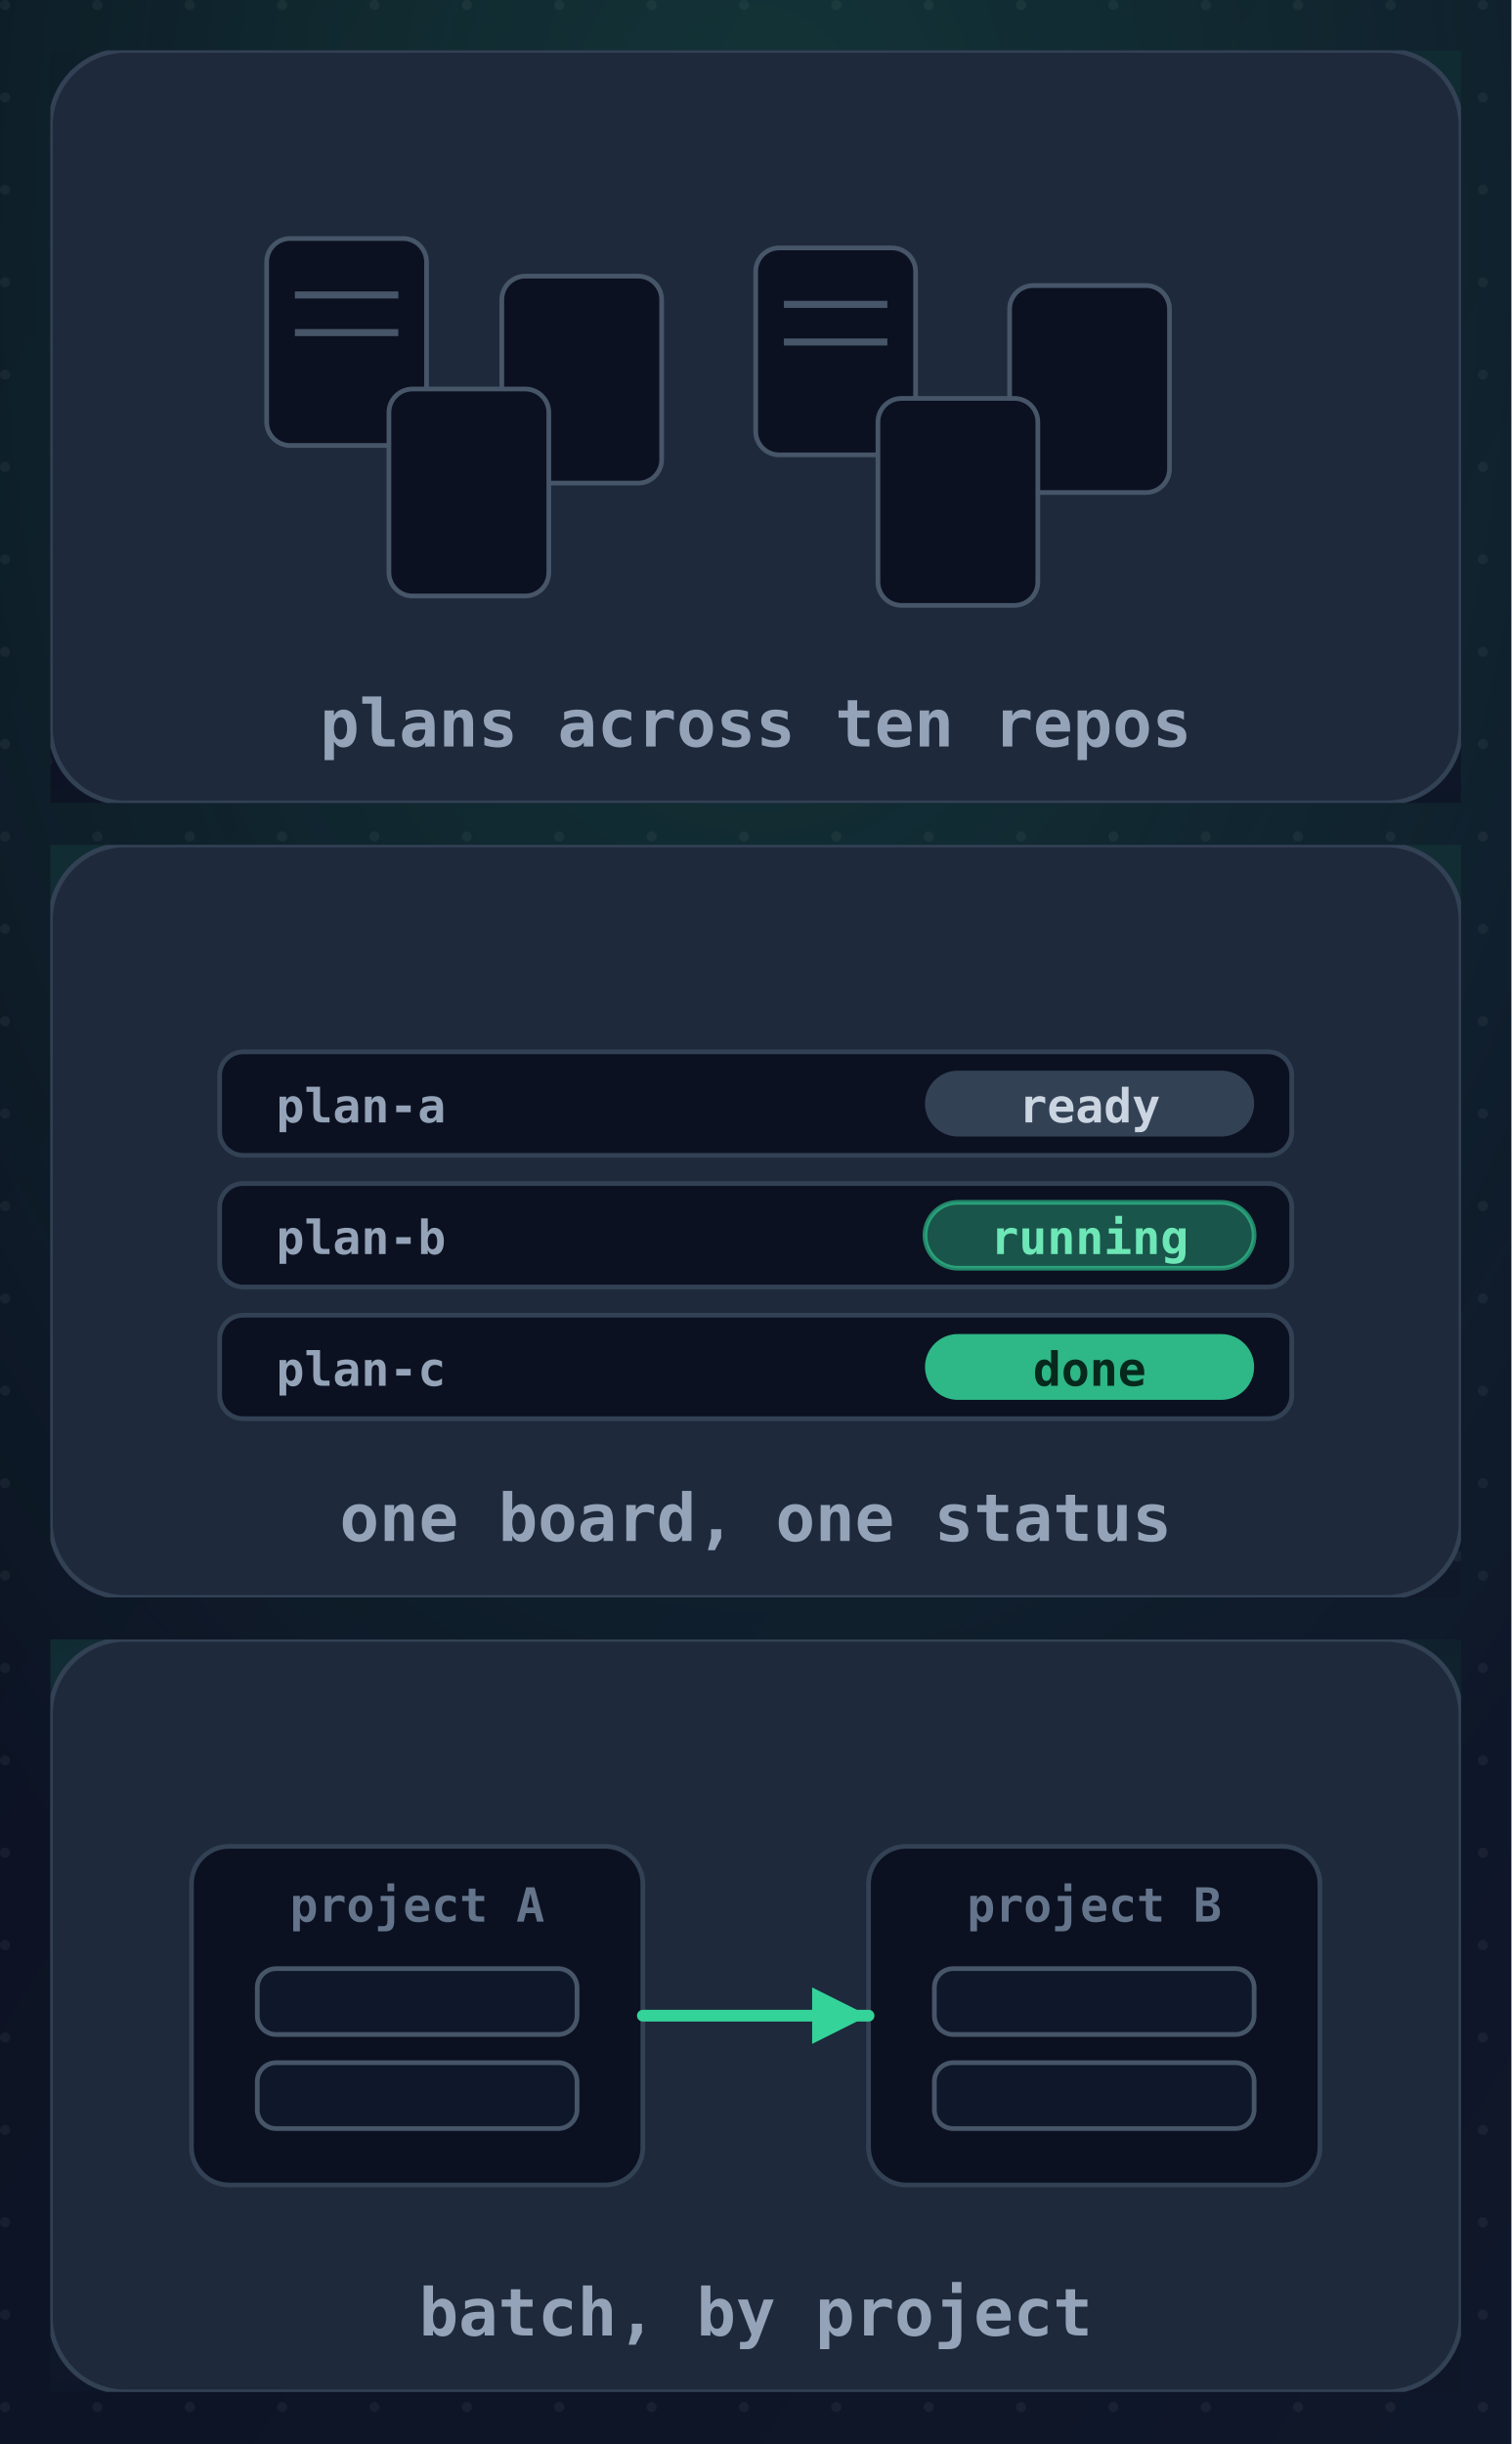
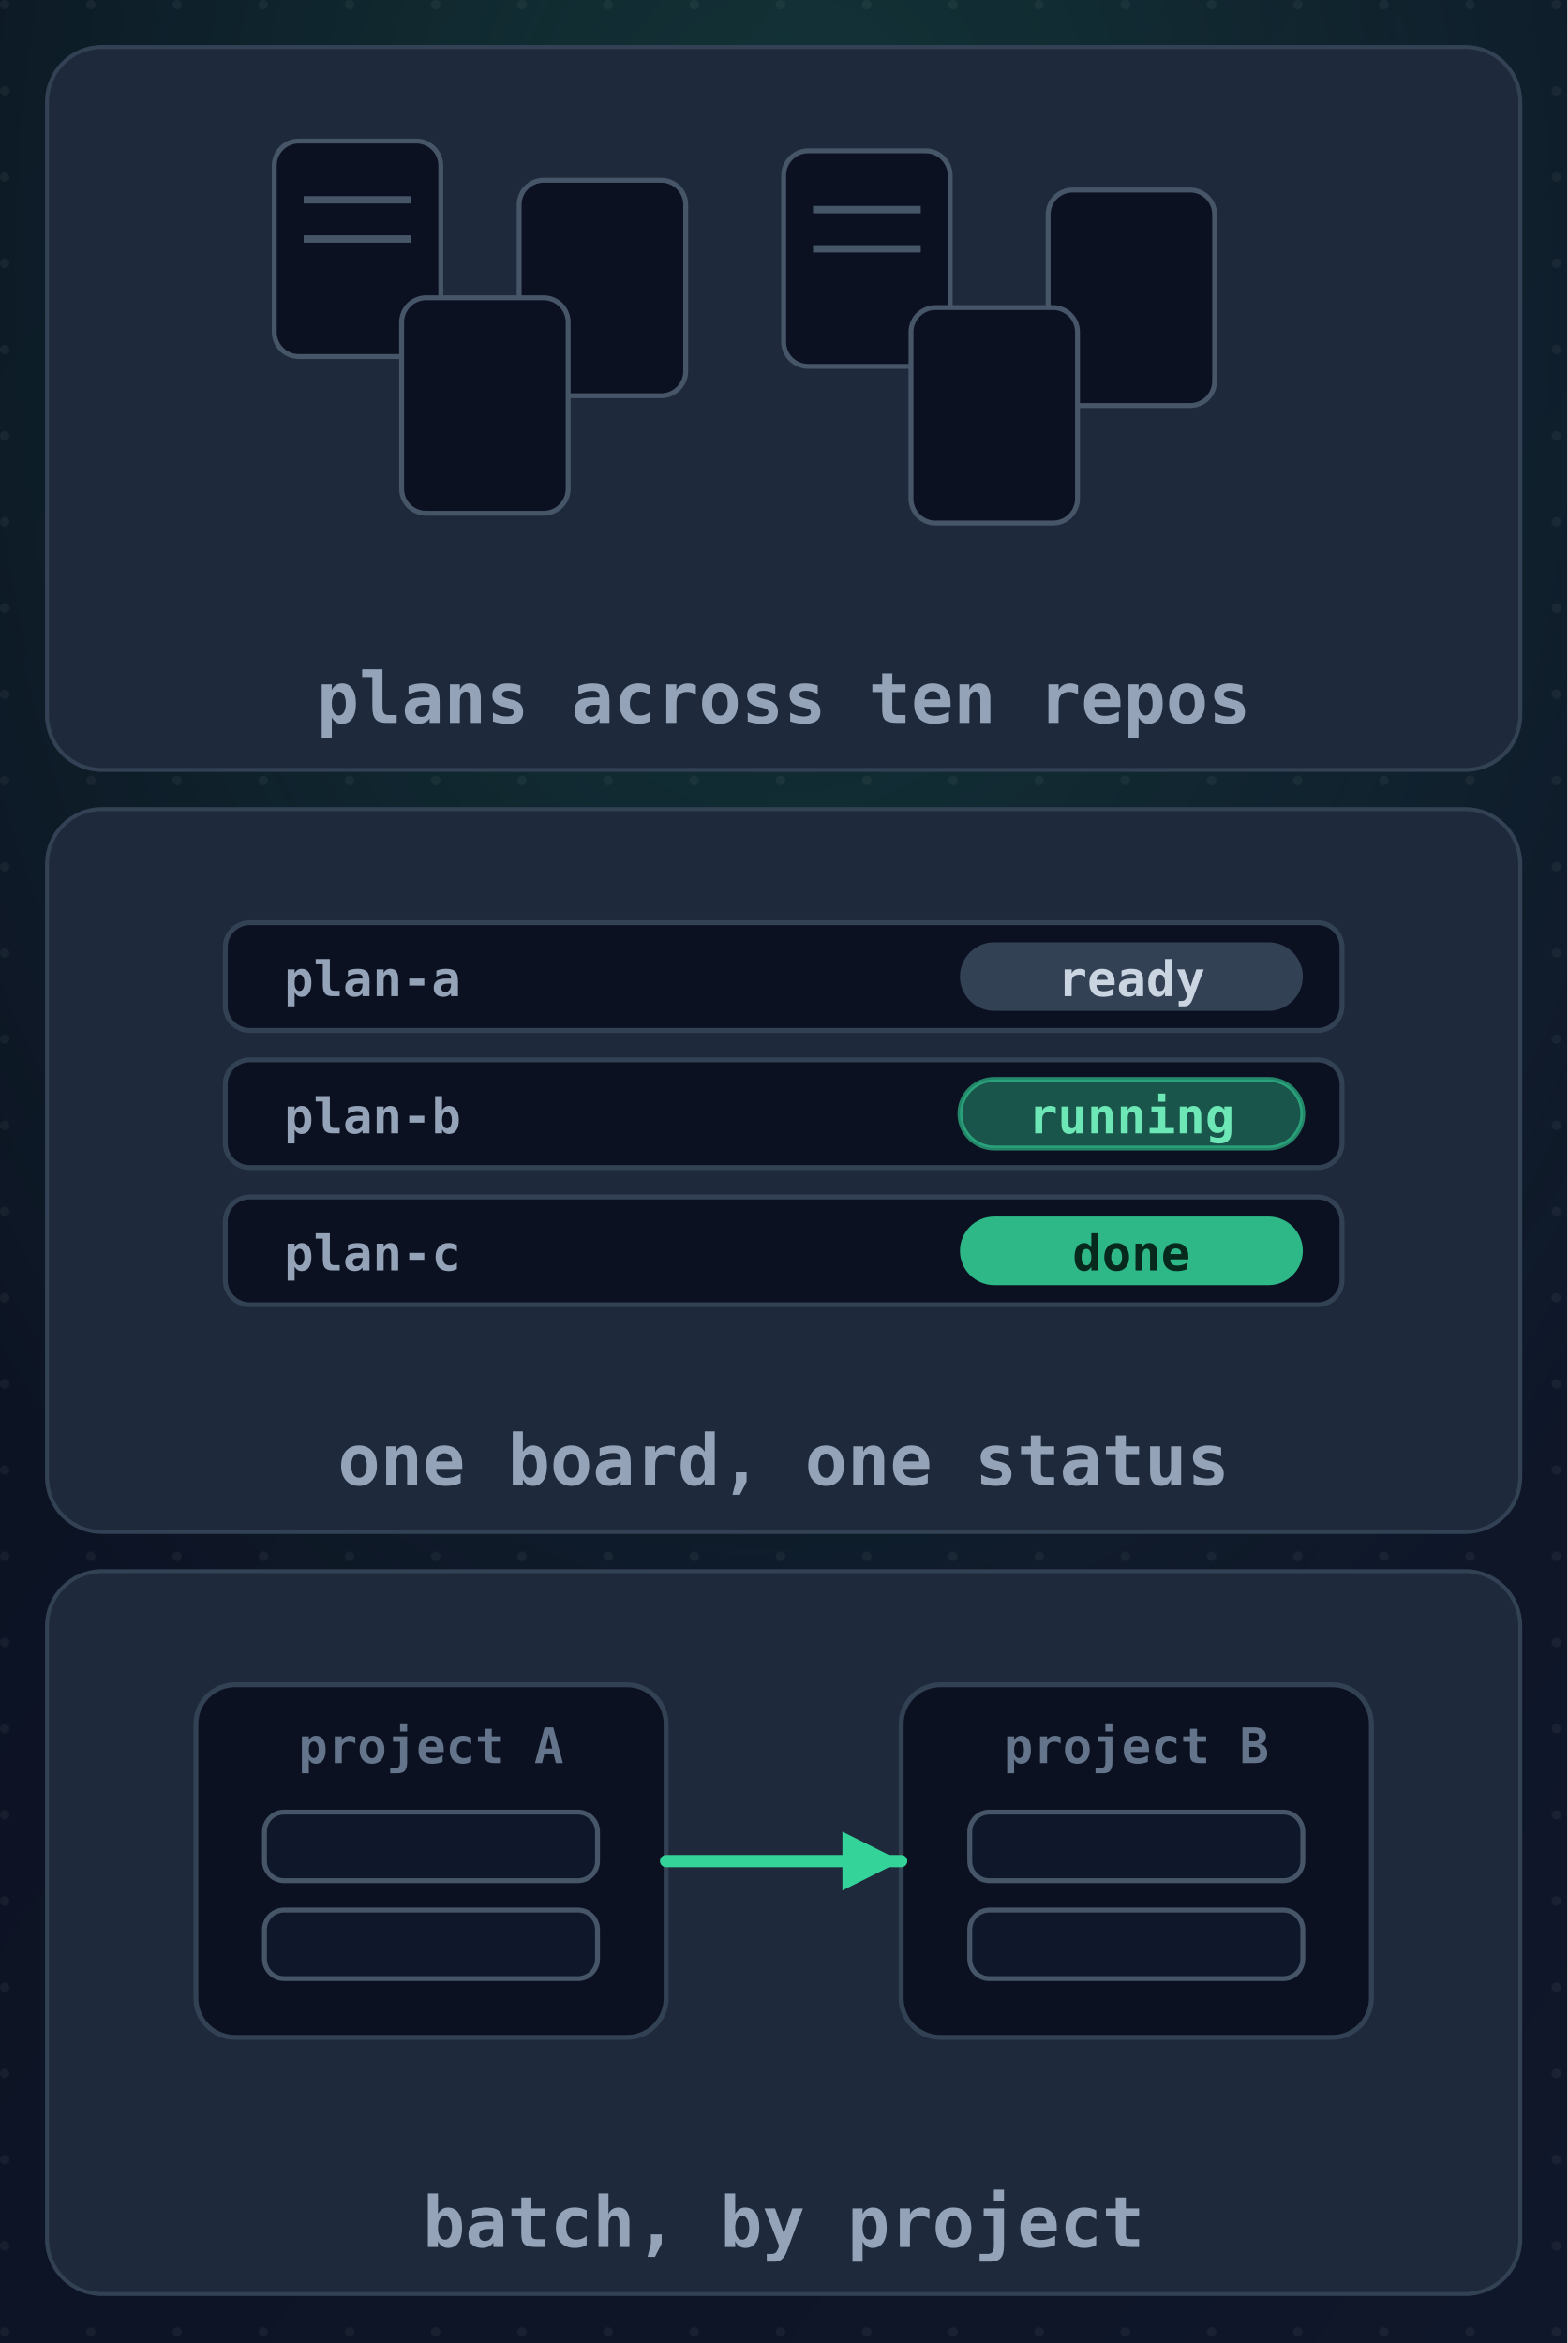
- <svg xmlns="http://www.w3.org/2000/svg" viewBox="0 0 360 582" role="img" aria-label="Plans piled across many repos, gathered onto one board showing each plan's lifecycle status, then run as a batch grouped by project">
+ <svg xmlns="http://www.w3.org/2000/svg" viewBox="0 0 400 598" role="img" aria-label="Plans piled across many repos, gathered onto one board showing each plan's lifecycle status, then run as a batch grouped by project">
  <defs>
-     <linearGradient id="m-bg" x1="0" y1="0" x2="1" y2="1">
+     <linearGradient id="bg" x1="0" y1="0" x2="1" y2="1">
      <stop offset="0" stop-color="#0b1120" />
      <stop offset="1" stop-color="#0f172a" />
    </linearGradient>
-     <radialGradient id="m-glow" cx="0.5" cy="0.1" r="0.8">
+     <radialGradient id="glow" cx="0.5" cy="0.12" r="0.7">
      <stop offset="0" stop-color="#34d399" stop-opacity="0.18" />
      <stop offset="1" stop-color="#34d399" stop-opacity="0" />
    </radialGradient>
-     <pattern id="m-dots" width="22" height="22" patternUnits="userSpaceOnUse">
+     <pattern id="dots" width="22" height="22" patternUnits="userSpaceOnUse">
      <circle cx="1.2" cy="1.2" r="1.2" fill="#f8fafc" fill-opacity="0.05" />
    </pattern>
  </defs>
-   <rect width="360" height="582" fill="url(#m-bg)" />
-   <rect width="360" height="582" fill="url(#m-dots)" />
-   <rect width="360" height="582" fill="url(#m-glow)" />
-   <svg x="12.0" y="12.0" width="336.0" height="179.2" viewBox="90 70 300 160">
-     <defs>
-       <linearGradient id="bg" x1="0" y1="0" x2="1" y2="1">
-         <stop offset="0" stop-color="#0b1120" />
-         <stop offset="1" stop-color="#0f172a" />
-       </linearGradient>
-       <radialGradient id="glow" cx="0.5" cy="0.12" r="0.7">
-         <stop offset="0" stop-color="#34d399" stop-opacity="0.18" />
-         <stop offset="1" stop-color="#34d399" stop-opacity="0" />
-       </radialGradient>
-       <pattern id="dots" width="22" height="22" patternUnits="userSpaceOnUse">
-         <circle cx="1.2" cy="1.2" r="1.2" fill="#f8fafc" fill-opacity="0.05" />
-       </pattern>
-     </defs>
-     <rect width="1200" height="300" fill="url(#bg)" />
-     <rect width="1200" height="300" fill="url(#dots)" />
-     <rect width="1200" height="300" fill="url(#glow)" />
+   <rect width="400" height="598" fill="url(#bg)" />
+   <rect width="400" height="598" fill="url(#dots)" />
+   <rect width="400" height="598" fill="url(#glow)" />
+   <clipPath id="c0">
+     <rect x="12" y="12" width="376" height="148.5" />
+   </clipPath>
+   <rect x="12" y="12" width="376" height="184.5" rx="14" fill="#1e293b" stroke="#334155" />
+   <g clip-path="url(#c0)">
    <g font-family="ui-monospace, SFMono-Regular, Menlo, monospace" font-size="14" font-weight="600" fill="#94a3b8" text-anchor="middle">
-       <g transform="translate(90 70)">
-         <rect width="300" height="160" rx="16" fill="#1e293b" stroke="#334155" />
+       <g transform="translate(12.5 16) scale(1.25) translate(0 -24)">
        <g fill="#0b1120" stroke="#475569">
          <rect x="46" y="40" width="34" height="44" rx="5" />
          <rect x="96" y="48" width="34" height="44" rx="5" />
          <rect x="150" y="42" width="34" height="44" rx="5" />
          <rect x="204" y="50" width="34" height="44" rx="5" />
          <rect x="72" y="72" width="34" height="44" rx="5" />
          <rect x="176" y="74" width="34" height="44" rx="5" />
        </g>
        <g stroke="#475569" stroke-width="1.5">
          <line x1="52" y1="52" x2="74" y2="52" />
          <line x1="52" y1="60" x2="74" y2="60" />
          <line x1="156" y1="54" x2="178" y2="54" />
          <line x1="156" y1="62" x2="178" y2="62" />
        </g>
-         <text x="150" y="148">plans across ten repos</text>
      </g>
-       <g transform="translate(450 70)">
-         <rect width="300" height="160" rx="16" fill="#1e293b" stroke="#334155" />
+     </g>
+   </g>
+   <text x="200.0" y="184.5" font-family="ui-monospace, SFMono-Regular, Menlo, monospace" font-size="18" font-weight="600" fill="#94a3b8" text-anchor="middle">plans across ten repos</text>
+   <clipPath id="c1">
+     <rect x="12" y="206.5" width="376" height="148.5" />
+   </clipPath>
+   <rect x="12" y="206.5" width="376" height="184.5" rx="14" fill="#1e293b" stroke="#334155" />
+   <g clip-path="url(#c1)">
+     <g font-family="ui-monospace, SFMono-Regular, Menlo, monospace" font-size="14" font-weight="600" fill="#94a3b8" text-anchor="middle">
+       <g transform="translate(12.5 210.5) scale(1.25) translate(0 -24)">
        <g font-size="10">
          <g transform="translate(36 44)">
            <rect width="228" height="22" rx="5" fill="#0b1120" stroke="#334155" />
            <text x="12" y="15" fill="#94a3b8" text-anchor="start">plan-a</text>
            <rect x="150" y="4" width="70" height="14" rx="7" fill="#334155" />
            <text x="185" y="15" fill="#cbd5e1">ready</text>
          </g>
          <g transform="translate(36 72)">
            <rect width="228" height="22" rx="5" fill="#0b1120" stroke="#334155" />
            <text x="12" y="15" fill="#94a3b8" text-anchor="start">plan-b</text>
            <rect x="150" y="4" width="70" height="14" rx="7" fill="#34d399" fill-opacity="0.35" stroke="#34d399" stroke-opacity="0.6" />
            <text x="185" y="15" fill="#6ee7b7">running</text>
          </g>
          <g transform="translate(36 100)">
            <rect width="228" height="22" rx="5" fill="#0b1120" stroke="#334155" />
            <text x="12" y="15" fill="#94a3b8" text-anchor="start">plan-c</text>
            <rect x="150" y="4" width="70" height="14" rx="7" fill="#34d399" fill-opacity="0.85" />
            <text x="185" y="15" fill="#06281d">done</text>
          </g>
        </g>
-         <text x="150" y="148">one board, one status</text>
      </g>
-       <g transform="translate(810 70)">
-         <rect width="300" height="160" rx="16" fill="#1e293b" stroke="#334155" />
+     </g>
+   </g>
+   <text x="200.0" y="379.0" font-family="ui-monospace, SFMono-Regular, Menlo, monospace" font-size="18" font-weight="600" fill="#94a3b8" text-anchor="middle">one board, one status</text>
+   <clipPath id="c2">
+     <rect x="12" y="401.0" width="376" height="148.5" />
+   </clipPath>
+   <rect x="12" y="401.0" width="376" height="184.5" rx="14" fill="#1e293b" stroke="#334155" />
+   <g clip-path="url(#c2)">
+     <g font-family="ui-monospace, SFMono-Regular, Menlo, monospace" font-size="14" font-weight="600" fill="#94a3b8" text-anchor="middle">
+       <g transform="translate(12.5 405.0) scale(1.25) translate(0 -24)">
        <g font-size="10" fill="#94a3b8">
          <g transform="translate(30 44)">
            <rect width="96" height="72" rx="8" fill="#0b1120" stroke="#334155" />
            <text x="48" y="16" fill="#64748b">project A</text>
            <rect x="14" y="26" width="68" height="14" rx="4" fill="#0f172a" stroke="#475569" />
            <rect x="14" y="46" width="68" height="14" rx="4" fill="#0f172a" stroke="#475569" />
          </g>
          <g transform="translate(174 44)">
            <rect width="96" height="72" rx="8" fill="#0b1120" stroke="#334155" />
            <text x="48" y="16" fill="#64748b">project B</text>
            <rect x="14" y="26" width="68" height="14" rx="4" fill="#0f172a" stroke="#475569" />
            <rect x="14" y="46" width="68" height="14" rx="4" fill="#0f172a" stroke="#475569" />
          </g>
        </g>
        <path d="M126 80 h48" stroke="#34d399" stroke-width="2.5" fill="none" stroke-linecap="round" />
        <path d="M174 80 l-12 -6 l0 12 z" fill="#34d399" />
-         <text x="150" y="148">batch, by project</text>
      </g>
    </g>
-   </svg>
-   <svg x="12.0" y="201.2" width="336.0" height="179.2" viewBox="450 70 300 160">
-     <defs>
-       <linearGradient id="bg" x1="0" y1="0" x2="1" y2="1">
-         <stop offset="0" stop-color="#0b1120" />
-         <stop offset="1" stop-color="#0f172a" />
-       </linearGradient>
-       <radialGradient id="glow" cx="0.5" cy="0.12" r="0.7">
-         <stop offset="0" stop-color="#34d399" stop-opacity="0.18" />
-         <stop offset="1" stop-color="#34d399" stop-opacity="0" />
-       </radialGradient>
-       <pattern id="dots" width="22" height="22" patternUnits="userSpaceOnUse">
-         <circle cx="1.2" cy="1.2" r="1.2" fill="#f8fafc" fill-opacity="0.05" />
-       </pattern>
-     </defs>
-     <rect width="1200" height="300" fill="url(#bg)" />
-     <rect width="1200" height="300" fill="url(#dots)" />
-     <rect width="1200" height="300" fill="url(#glow)" />
-     <g font-family="ui-monospace, SFMono-Regular, Menlo, monospace" font-size="14" font-weight="600" fill="#94a3b8" text-anchor="middle">
-       <g transform="translate(90 70)">
-         <rect width="300" height="160" rx="16" fill="#1e293b" stroke="#334155" />
-         <g fill="#0b1120" stroke="#475569">
-           <rect x="46" y="40" width="34" height="44" rx="5" />
-           <rect x="96" y="48" width="34" height="44" rx="5" />
-           <rect x="150" y="42" width="34" height="44" rx="5" />
-           <rect x="204" y="50" width="34" height="44" rx="5" />
-           <rect x="72" y="72" width="34" height="44" rx="5" />
-           <rect x="176" y="74" width="34" height="44" rx="5" />
-         </g>
-         <g stroke="#475569" stroke-width="1.5">
-           <line x1="52" y1="52" x2="74" y2="52" />
-           <line x1="52" y1="60" x2="74" y2="60" />
-           <line x1="156" y1="54" x2="178" y2="54" />
-           <line x1="156" y1="62" x2="178" y2="62" />
-         </g>
-         <text x="150" y="148">plans across ten repos</text>
-       </g>
-       <g transform="translate(450 70)">
-         <rect width="300" height="160" rx="16" fill="#1e293b" stroke="#334155" />
-         <g font-size="10">
-           <g transform="translate(36 44)">
-             <rect width="228" height="22" rx="5" fill="#0b1120" stroke="#334155" />
-             <text x="12" y="15" fill="#94a3b8" text-anchor="start">plan-a</text>
-             <rect x="150" y="4" width="70" height="14" rx="7" fill="#334155" />
-             <text x="185" y="15" fill="#cbd5e1">ready</text>
-           </g>
-           <g transform="translate(36 72)">
-             <rect width="228" height="22" rx="5" fill="#0b1120" stroke="#334155" />
-             <text x="12" y="15" fill="#94a3b8" text-anchor="start">plan-b</text>
-             <rect x="150" y="4" width="70" height="14" rx="7" fill="#34d399" fill-opacity="0.35" stroke="#34d399" stroke-opacity="0.6" />
-             <text x="185" y="15" fill="#6ee7b7">running</text>
-           </g>
-           <g transform="translate(36 100)">
-             <rect width="228" height="22" rx="5" fill="#0b1120" stroke="#334155" />
-             <text x="12" y="15" fill="#94a3b8" text-anchor="start">plan-c</text>
-             <rect x="150" y="4" width="70" height="14" rx="7" fill="#34d399" fill-opacity="0.85" />
-             <text x="185" y="15" fill="#06281d">done</text>
-           </g>
-         </g>
-         <text x="150" y="148">one board, one status</text>
-       </g>
-       <g transform="translate(810 70)">
-         <rect width="300" height="160" rx="16" fill="#1e293b" stroke="#334155" />
-         <g font-size="10" fill="#94a3b8">
-           <g transform="translate(30 44)">
-             <rect width="96" height="72" rx="8" fill="#0b1120" stroke="#334155" />
-             <text x="48" y="16" fill="#64748b">project A</text>
-             <rect x="14" y="26" width="68" height="14" rx="4" fill="#0f172a" stroke="#475569" />
-             <rect x="14" y="46" width="68" height="14" rx="4" fill="#0f172a" stroke="#475569" />
-           </g>
-           <g transform="translate(174 44)">
-             <rect width="96" height="72" rx="8" fill="#0b1120" stroke="#334155" />
-             <text x="48" y="16" fill="#64748b">project B</text>
-             <rect x="14" y="26" width="68" height="14" rx="4" fill="#0f172a" stroke="#475569" />
-             <rect x="14" y="46" width="68" height="14" rx="4" fill="#0f172a" stroke="#475569" />
-           </g>
-         </g>
-         <path d="M126 80 h48" stroke="#34d399" stroke-width="2.5" fill="none" stroke-linecap="round" />
-         <path d="M174 80 l-12 -6 l0 12 z" fill="#34d399" />
-         <text x="150" y="148">batch, by project</text>
-       </g>
-     </g>
-   </svg>
-   <svg x="12.0" y="390.4" width="336.0" height="179.2" viewBox="810 70 300 160">
-     <defs>
-       <linearGradient id="bg" x1="0" y1="0" x2="1" y2="1">
-         <stop offset="0" stop-color="#0b1120" />
-         <stop offset="1" stop-color="#0f172a" />
-       </linearGradient>
-       <radialGradient id="glow" cx="0.5" cy="0.12" r="0.7">
-         <stop offset="0" stop-color="#34d399" stop-opacity="0.18" />
-         <stop offset="1" stop-color="#34d399" stop-opacity="0" />
-       </radialGradient>
-       <pattern id="dots" width="22" height="22" patternUnits="userSpaceOnUse">
-         <circle cx="1.2" cy="1.2" r="1.2" fill="#f8fafc" fill-opacity="0.05" />
-       </pattern>
-     </defs>
-     <rect width="1200" height="300" fill="url(#bg)" />
-     <rect width="1200" height="300" fill="url(#dots)" />
-     <rect width="1200" height="300" fill="url(#glow)" />
-     <g font-family="ui-monospace, SFMono-Regular, Menlo, monospace" font-size="14" font-weight="600" fill="#94a3b8" text-anchor="middle">
-       <g transform="translate(90 70)">
-         <rect width="300" height="160" rx="16" fill="#1e293b" stroke="#334155" />
-         <g fill="#0b1120" stroke="#475569">
-           <rect x="46" y="40" width="34" height="44" rx="5" />
-           <rect x="96" y="48" width="34" height="44" rx="5" />
-           <rect x="150" y="42" width="34" height="44" rx="5" />
-           <rect x="204" y="50" width="34" height="44" rx="5" />
-           <rect x="72" y="72" width="34" height="44" rx="5" />
-           <rect x="176" y="74" width="34" height="44" rx="5" />
-         </g>
-         <g stroke="#475569" stroke-width="1.5">
-           <line x1="52" y1="52" x2="74" y2="52" />
-           <line x1="52" y1="60" x2="74" y2="60" />
-           <line x1="156" y1="54" x2="178" y2="54" />
-           <line x1="156" y1="62" x2="178" y2="62" />
-         </g>
-         <text x="150" y="148">plans across ten repos</text>
-       </g>
-       <g transform="translate(450 70)">
-         <rect width="300" height="160" rx="16" fill="#1e293b" stroke="#334155" />
-         <g font-size="10">
-           <g transform="translate(36 44)">
-             <rect width="228" height="22" rx="5" fill="#0b1120" stroke="#334155" />
-             <text x="12" y="15" fill="#94a3b8" text-anchor="start">plan-a</text>
-             <rect x="150" y="4" width="70" height="14" rx="7" fill="#334155" />
-             <text x="185" y="15" fill="#cbd5e1">ready</text>
-           </g>
-           <g transform="translate(36 72)">
-             <rect width="228" height="22" rx="5" fill="#0b1120" stroke="#334155" />
-             <text x="12" y="15" fill="#94a3b8" text-anchor="start">plan-b</text>
-             <rect x="150" y="4" width="70" height="14" rx="7" fill="#34d399" fill-opacity="0.35" stroke="#34d399" stroke-opacity="0.6" />
-             <text x="185" y="15" fill="#6ee7b7">running</text>
-           </g>
-           <g transform="translate(36 100)">
-             <rect width="228" height="22" rx="5" fill="#0b1120" stroke="#334155" />
-             <text x="12" y="15" fill="#94a3b8" text-anchor="start">plan-c</text>
-             <rect x="150" y="4" width="70" height="14" rx="7" fill="#34d399" fill-opacity="0.85" />
-             <text x="185" y="15" fill="#06281d">done</text>
-           </g>
-         </g>
-         <text x="150" y="148">one board, one status</text>
-       </g>
-       <g transform="translate(810 70)">
-         <rect width="300" height="160" rx="16" fill="#1e293b" stroke="#334155" />
-         <g font-size="10" fill="#94a3b8">
-           <g transform="translate(30 44)">
-             <rect width="96" height="72" rx="8" fill="#0b1120" stroke="#334155" />
-             <text x="48" y="16" fill="#64748b">project A</text>
-             <rect x="14" y="26" width="68" height="14" rx="4" fill="#0f172a" stroke="#475569" />
-             <rect x="14" y="46" width="68" height="14" rx="4" fill="#0f172a" stroke="#475569" />
-           </g>
-           <g transform="translate(174 44)">
-             <rect width="96" height="72" rx="8" fill="#0b1120" stroke="#334155" />
-             <text x="48" y="16" fill="#64748b">project B</text>
-             <rect x="14" y="26" width="68" height="14" rx="4" fill="#0f172a" stroke="#475569" />
-             <rect x="14" y="46" width="68" height="14" rx="4" fill="#0f172a" stroke="#475569" />
-           </g>
-         </g>
-         <path d="M126 80 h48" stroke="#34d399" stroke-width="2.5" fill="none" stroke-linecap="round" />
-         <path d="M174 80 l-12 -6 l0 12 z" fill="#34d399" />
-         <text x="150" y="148">batch, by project</text>
-       </g>
-     </g>
-   </svg>
+   </g>
+   <text x="200.0" y="573.5" font-family="ui-monospace, SFMono-Regular, Menlo, monospace" font-size="18" font-weight="600" fill="#94a3b8" text-anchor="middle">batch, by project</text>
</svg>
